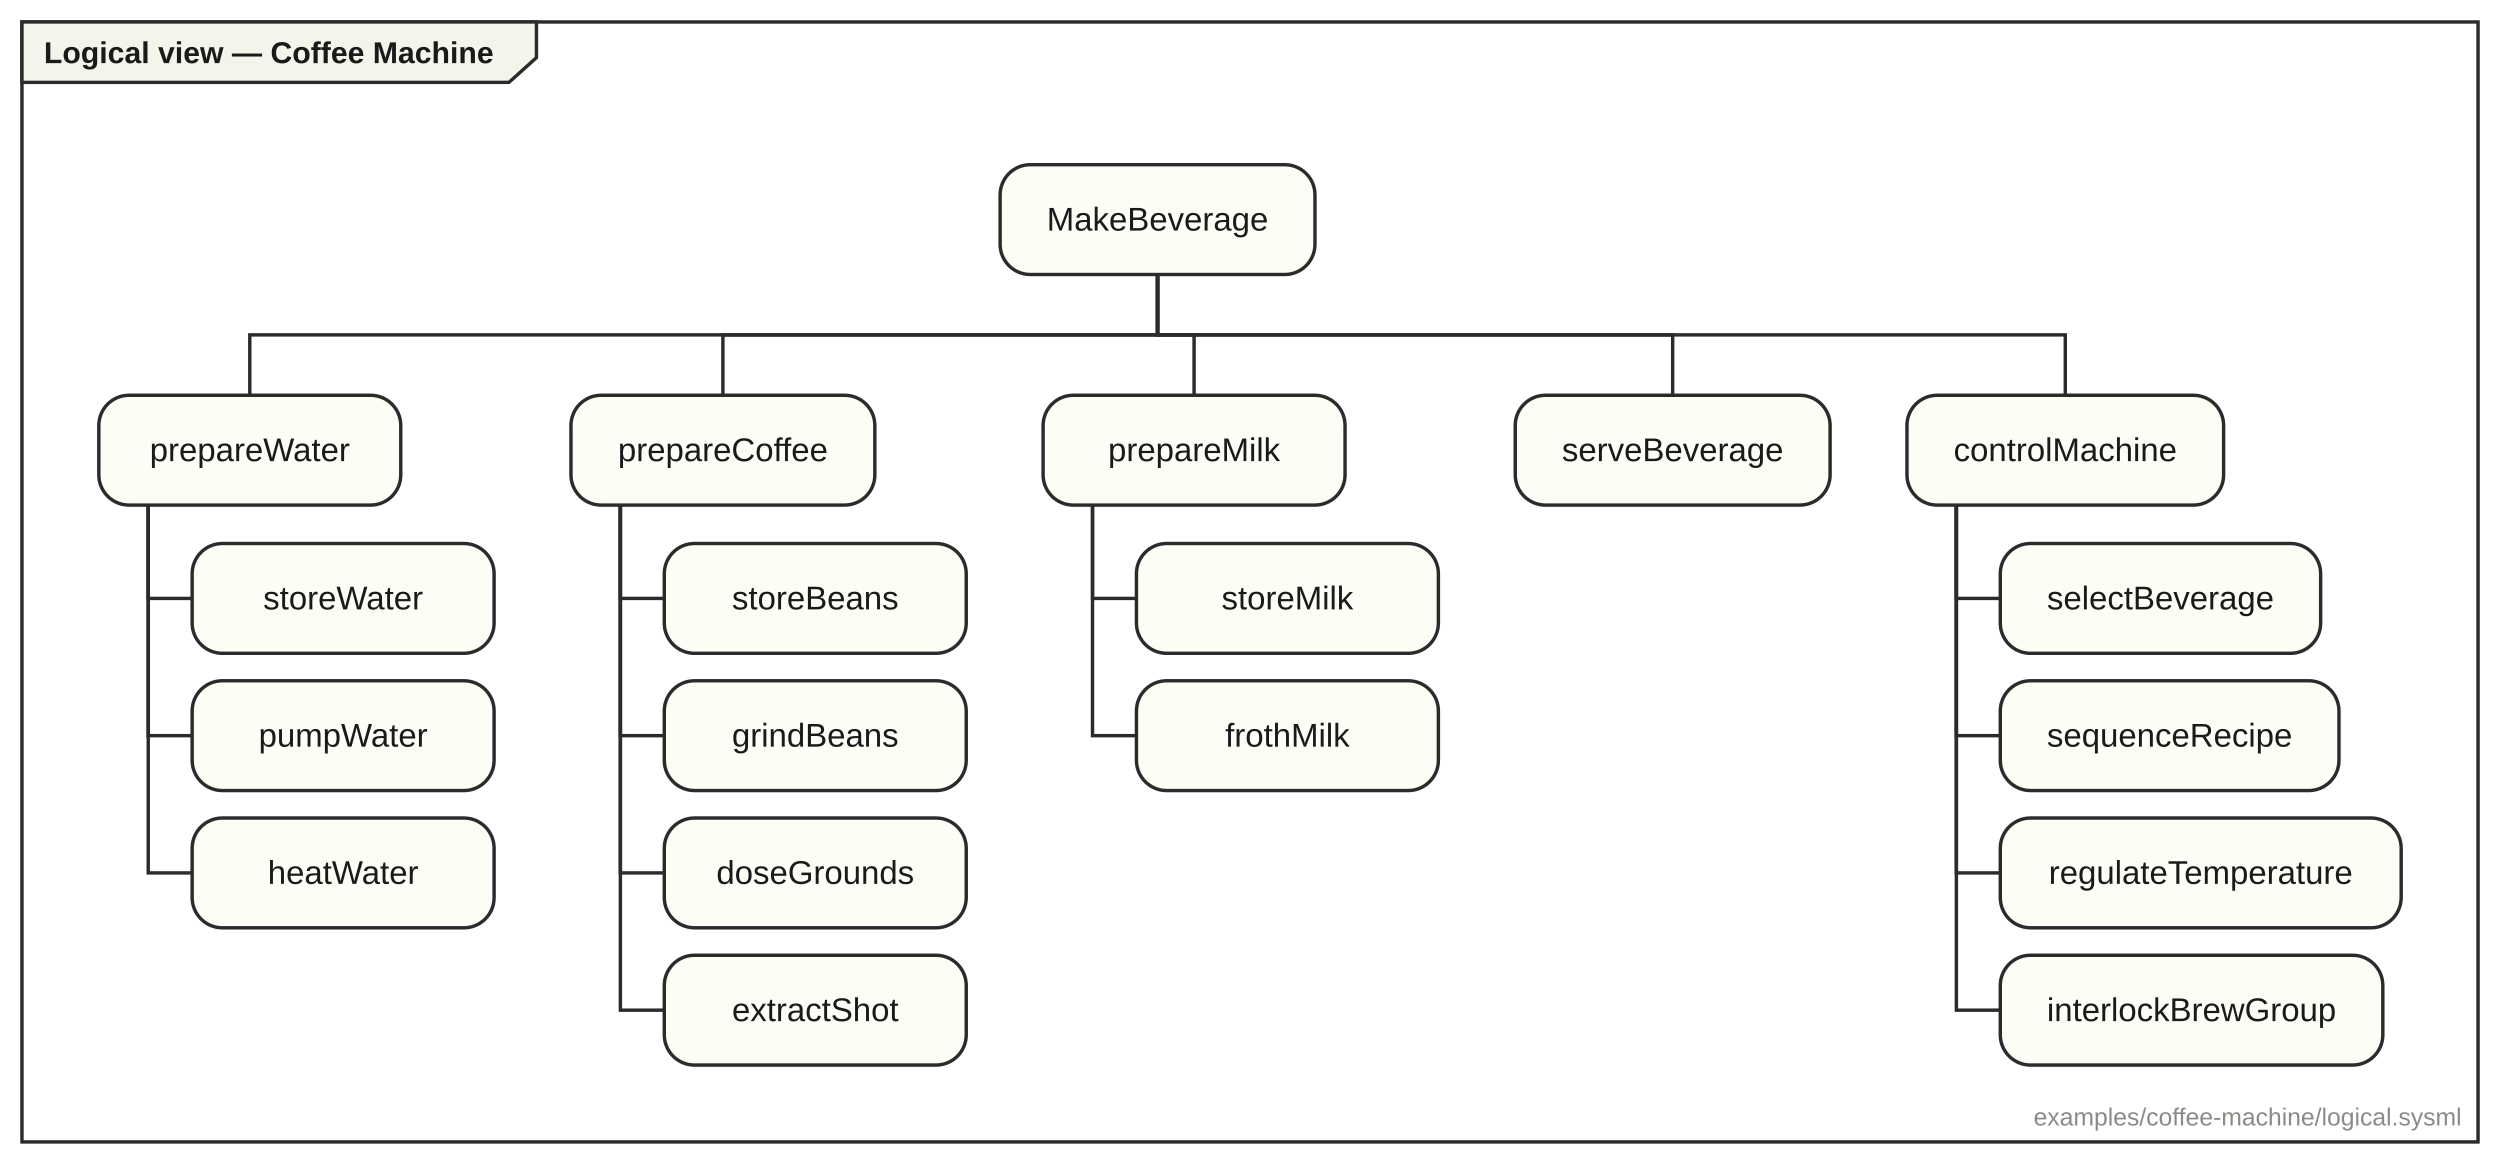
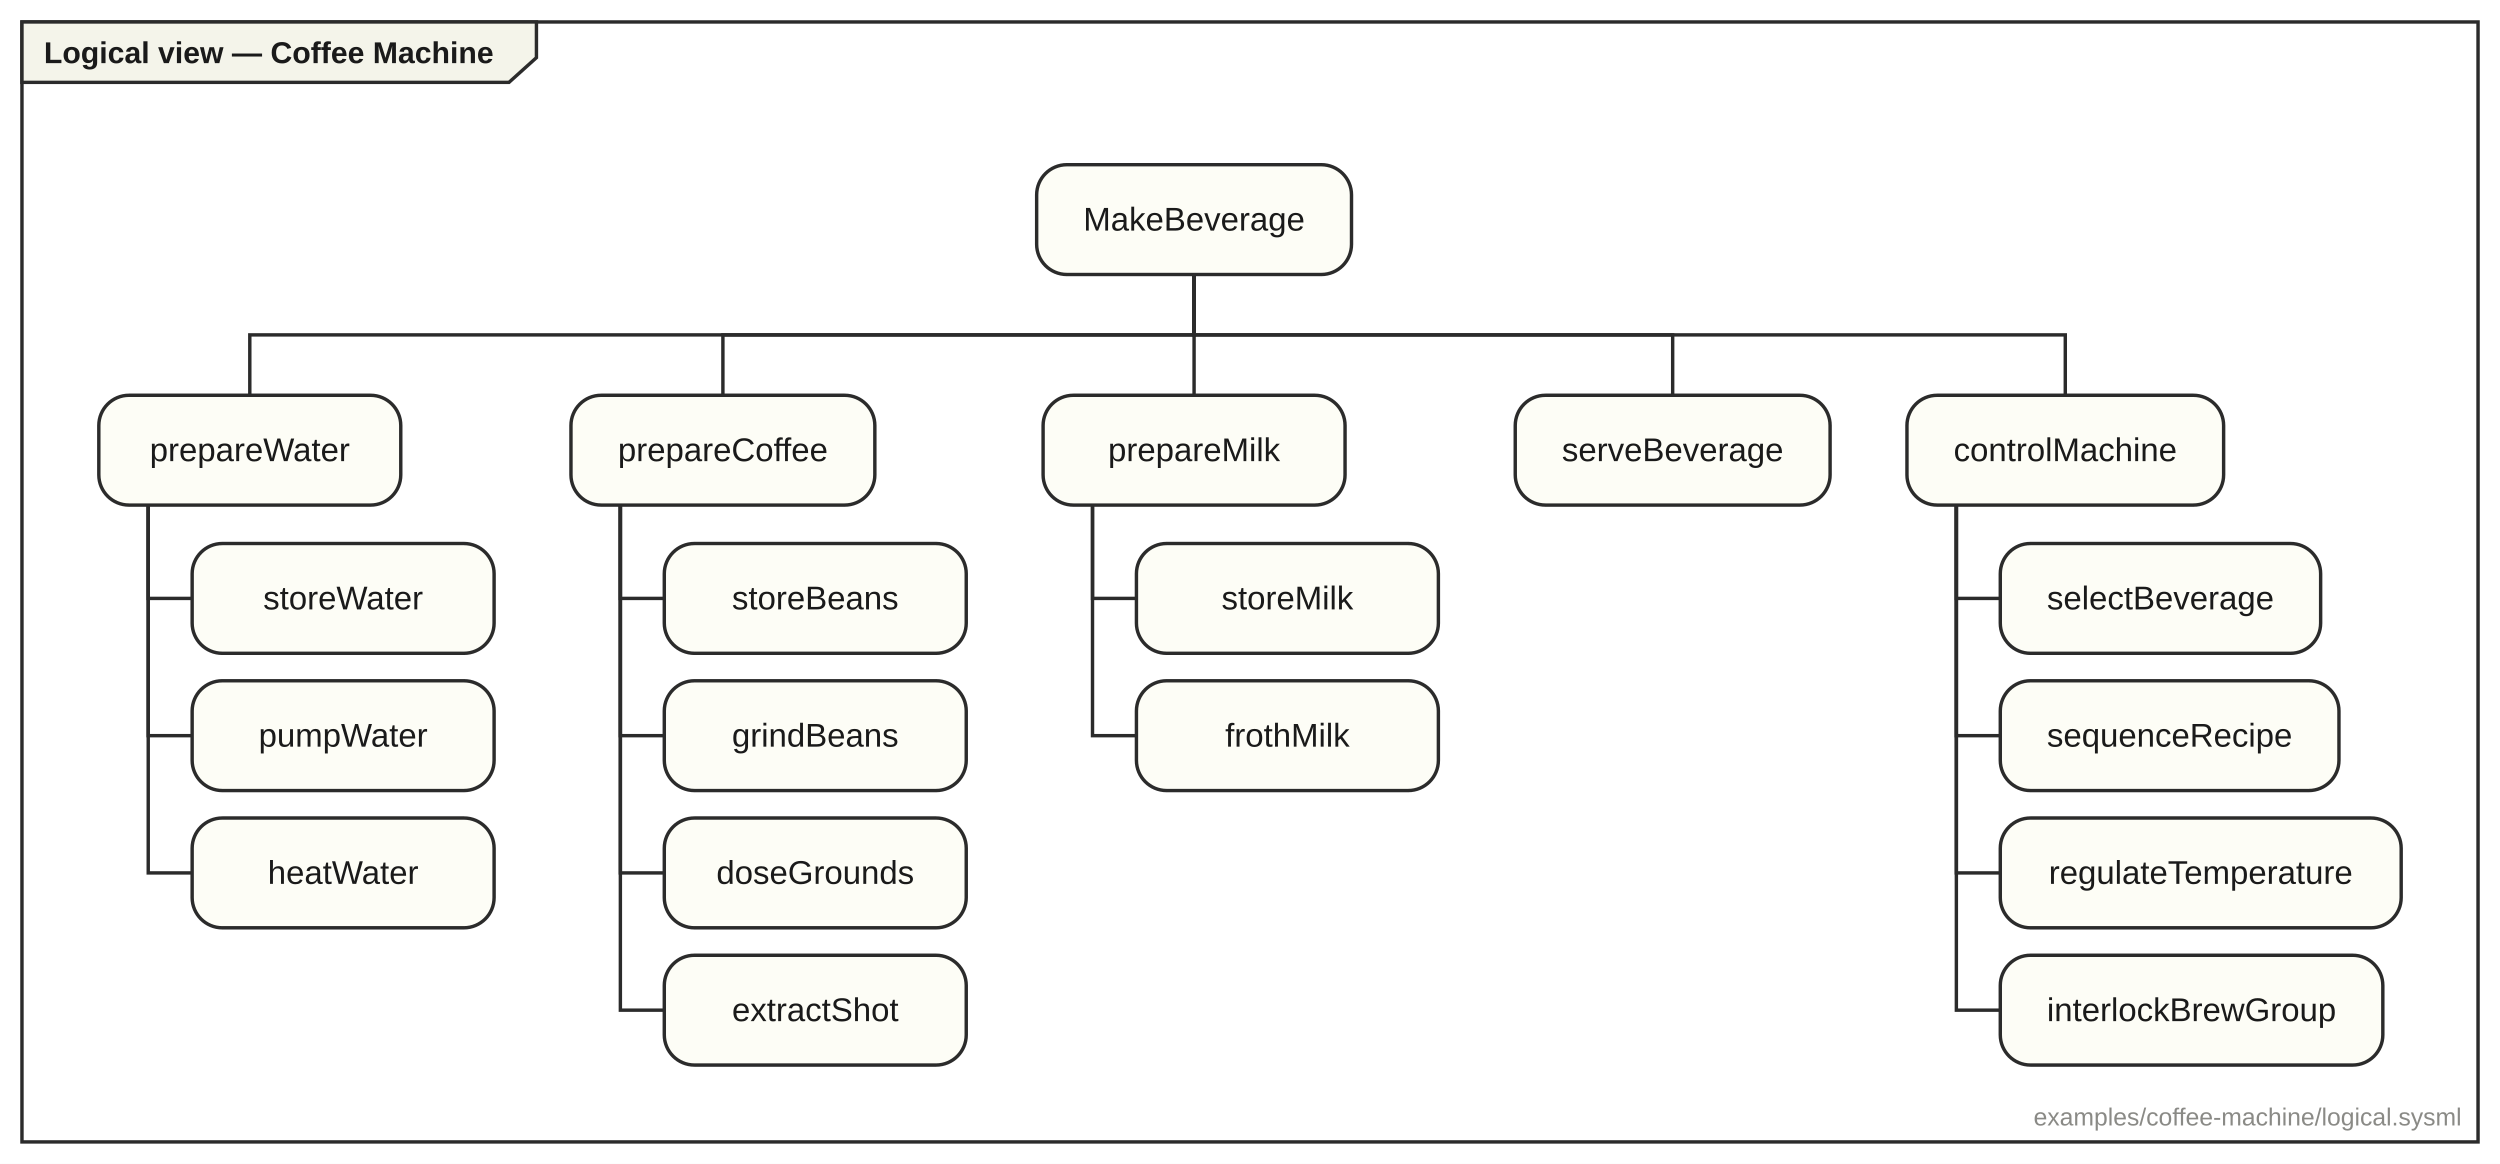
<svg xmlns="http://www.w3.org/2000/svg" width="910.744" height="424" viewBox="0 0 910.744 424" font-family="Arial, Helvetica, Segoe UI, sans-serif">
  <defs>
    <marker id="triangle" markerWidth="14" markerHeight="12" refX="12" refY="5" orient="auto-start-reverse" markerUnits="userSpaceOnUse">
      <path d="M0,0 L12,5 L0,10 z" fill="white" stroke="#2b2b2b" stroke-width="1.25" />
    </marker>
    <marker id="diamond" markerWidth="18" markerHeight="12" refX="15" refY="5" orient="auto-start-reverse" markerUnits="userSpaceOnUse">
      <path d="M1,5 L8,1 L15,5 L8,9 z" fill="#2b2b2b" stroke="#2b2b2b" />
    </marker>
    <marker id="openArrow" markerWidth="12" markerHeight="12" refX="10" refY="5" orient="auto" markerUnits="userSpaceOnUse">
      <path d="M0,0 L10,5 L0,10" fill="none" stroke="#2b2b2b" stroke-width="1.25" />
    </marker>
  </defs>
  <rect x="0" y="0" width="910.744" height="424" fill="white" />
  <rect x="8" y="8" width="894.744" height="408" fill="none" stroke="#2b2b2b" stroke-width="1.25" />
  <path d="M8,8 L8,30 L185.423,30 L195.423,21 L195.423,8 Z" fill="#f4f4ea" stroke="#2b2b2b" stroke-width="1.25" />
  <text x="16" y="23" font-size="11" font-weight="600" fill="#1a1a1a">Logical view — Coffee Machine</text>
  <text x="896.744" y="410" text-anchor="end" font-size="9" fill="#8a8a86">examples/coffee-machine/logical.sysml</text>
  <g>
-     <rect x="364.34" y="60" width="114.7" height="40" rx="11" ry="11" fill="#fdfdf6" stroke="#2b2b2b" stroke-width="1.25" />
-     <text x="421.69" y="84" text-anchor="middle" font-size="12" fill="#1a1a1a">MakeBeverage</text>
+     <rect x="377.65" y="60" width="114.7" height="40" rx="11" ry="11" fill="#fdfdf6" stroke="#2b2b2b" stroke-width="1.25" />
+     <text x="435" y="84" text-anchor="middle" font-size="12" fill="#1a1a1a">MakeBeverage</text>
  </g>
  <g>
    <rect x="36" y="144" width="110" height="40" rx="11" ry="11" fill="#fdfdf6" stroke="#2b2b2b" stroke-width="1.25" />
    <text x="91" y="168" text-anchor="middle" font-size="12" fill="#1a1a1a">prepareWater</text>
  </g>
  <g>
    <rect x="70" y="198" width="110" height="40" rx="11" ry="11" fill="#fdfdf6" stroke="#2b2b2b" stroke-width="1.25" />
    <text x="125" y="222" text-anchor="middle" font-size="12" fill="#1a1a1a">storeWater</text>
  </g>
  <g>
    <rect x="70" y="248" width="110" height="40" rx="11" ry="11" fill="#fdfdf6" stroke="#2b2b2b" stroke-width="1.25" />
    <text x="125" y="272" text-anchor="middle" font-size="12" fill="#1a1a1a">pumpWater</text>
  </g>
  <g>
    <rect x="70" y="298" width="110" height="40" rx="11" ry="11" fill="#fdfdf6" stroke="#2b2b2b" stroke-width="1.25" />
    <text x="125" y="322" text-anchor="middle" font-size="12" fill="#1a1a1a">heatWater</text>
  </g>
  <g>
    <rect x="208" y="144" width="110.704" height="40" rx="11" ry="11" fill="#fdfdf6" stroke="#2b2b2b" stroke-width="1.25" />
    <text x="263.352" y="168" text-anchor="middle" font-size="12" fill="#1a1a1a">prepareCoffee</text>
  </g>
  <g>
    <rect x="242" y="198" width="110" height="40" rx="11" ry="11" fill="#fdfdf6" stroke="#2b2b2b" stroke-width="1.25" />
    <text x="297" y="222" text-anchor="middle" font-size="12" fill="#1a1a1a">storeBeans</text>
  </g>
  <g>
    <rect x="242" y="248" width="110" height="40" rx="11" ry="11" fill="#fdfdf6" stroke="#2b2b2b" stroke-width="1.25" />
    <text x="297" y="272" text-anchor="middle" font-size="12" fill="#1a1a1a">grindBeans</text>
  </g>
  <g>
    <rect x="242" y="298" width="110" height="40" rx="11" ry="11" fill="#fdfdf6" stroke="#2b2b2b" stroke-width="1.25" />
    <text x="297" y="322" text-anchor="middle" font-size="12" fill="#1a1a1a">doseGrounds</text>
  </g>
  <g>
    <rect x="242" y="348" width="110" height="40" rx="11" ry="11" fill="#fdfdf6" stroke="#2b2b2b" stroke-width="1.25" />
    <text x="297" y="372" text-anchor="middle" font-size="12" fill="#1a1a1a">extractShot</text>
  </g>
  <g>
    <rect x="380" y="144" width="110" height="40" rx="11" ry="11" fill="#fdfdf6" stroke="#2b2b2b" stroke-width="1.25" />
    <text x="435" y="168" text-anchor="middle" font-size="12" fill="#1a1a1a">prepareMilk</text>
  </g>
  <g>
    <rect x="414" y="198" width="110" height="40" rx="11" ry="11" fill="#fdfdf6" stroke="#2b2b2b" stroke-width="1.25" />
    <text x="469" y="222" text-anchor="middle" font-size="12" fill="#1a1a1a">storeMilk</text>
  </g>
  <g>
    <rect x="414" y="248" width="110" height="40" rx="11" ry="11" fill="#fdfdf6" stroke="#2b2b2b" stroke-width="1.25" />
    <text x="469" y="272" text-anchor="middle" font-size="12" fill="#1a1a1a">frothMilk</text>
  </g>
  <g>
    <rect x="552" y="144" width="114.7" height="40" rx="11" ry="11" fill="#fdfdf6" stroke="#2b2b2b" stroke-width="1.25" />
    <text x="609.35" y="168" text-anchor="middle" font-size="12" fill="#1a1a1a">serveBeverage</text>
  </g>
  <g>
    <rect x="694.7" y="144" width="115.36" height="40" rx="11" ry="11" fill="#fdfdf6" stroke="#2b2b2b" stroke-width="1.25" />
    <text x="752.38" y="168" text-anchor="middle" font-size="12" fill="#1a1a1a">controlMachine</text>
  </g>
  <g>
    <rect x="728.7" y="198" width="116.704" height="40" rx="11" ry="11" fill="#fdfdf6" stroke="#2b2b2b" stroke-width="1.25" />
    <text x="787.052" y="222" text-anchor="middle" font-size="12" fill="#1a1a1a">selectBeverage</text>
  </g>
  <g>
    <rect x="728.7" y="248" width="123.376" height="40" rx="11" ry="11" fill="#fdfdf6" stroke="#2b2b2b" stroke-width="1.25" />
    <text x="790.388" y="272" text-anchor="middle" font-size="12" fill="#1a1a1a">sequenceRecipe</text>
  </g>
  <g>
    <rect x="728.7" y="298" width="146.044" height="40" rx="11" ry="11" fill="#fdfdf6" stroke="#2b2b2b" stroke-width="1.25" />
    <text x="801.722" y="322" text-anchor="middle" font-size="12" fill="#1a1a1a">regulateTemperature</text>
  </g>
  <g>
    <rect x="728.7" y="348" width="139.36" height="40" rx="11" ry="11" fill="#fdfdf6" stroke="#2b2b2b" stroke-width="1.25" />
    <text x="798.38" y="372" text-anchor="middle" font-size="12" fill="#1a1a1a">interlockBrewGroup</text>
  </g>
  <polyline points="54,184 54,218 70,218" fill="none" stroke="#2b2b2b" stroke-width="1.25" />
  <polyline points="54,184 54,268 70,268" fill="none" stroke="#2b2b2b" stroke-width="1.25" />
  <polyline points="54,184 54,318 70,318" fill="none" stroke="#2b2b2b" stroke-width="1.25" />
-   <polyline points="421.69,100 421.69,122 91,122 91,144" fill="none" stroke="#2b2b2b" stroke-width="1.25" />
+   <polyline points="435,100 435,122 91,122 91,144" fill="none" stroke="#2b2b2b" stroke-width="1.25" />
  <polyline points="226,184 226,218 242,218" fill="none" stroke="#2b2b2b" stroke-width="1.25" />
  <polyline points="226,184 226,268 242,268" fill="none" stroke="#2b2b2b" stroke-width="1.25" />
  <polyline points="226,184 226,318 242,318" fill="none" stroke="#2b2b2b" stroke-width="1.25" />
  <polyline points="226,184 226,368 242,368" fill="none" stroke="#2b2b2b" stroke-width="1.25" />
-   <polyline points="421.69,100 421.69,122 263.352,122 263.352,144" fill="none" stroke="#2b2b2b" stroke-width="1.25" />
+   <polyline points="435,100 435,122 263.352,122 263.352,144" fill="none" stroke="#2b2b2b" stroke-width="1.25" />
  <polyline points="398,184 398,218 414,218" fill="none" stroke="#2b2b2b" stroke-width="1.25" />
  <polyline points="398,184 398,268 414,268" fill="none" stroke="#2b2b2b" stroke-width="1.25" />
-   <polyline points="421.69,100 421.69,122 435,122 435,144" fill="none" stroke="#2b2b2b" stroke-width="1.25" />
-   <polyline points="421.69,100 421.69,122 609.35,122 609.35,144" fill="none" stroke="#2b2b2b" stroke-width="1.25" />
+   <polyline points="435,100 435,122 435,144" fill="none" stroke="#2b2b2b" stroke-width="1.25" />
+   <polyline points="435,100 435,122 609.35,122 609.35,144" fill="none" stroke="#2b2b2b" stroke-width="1.25" />
  <polyline points="712.7,184 712.7,218 728.7,218" fill="none" stroke="#2b2b2b" stroke-width="1.25" />
  <polyline points="712.7,184 712.7,268 728.7,268" fill="none" stroke="#2b2b2b" stroke-width="1.25" />
  <polyline points="712.7,184 712.7,318 728.7,318" fill="none" stroke="#2b2b2b" stroke-width="1.25" />
  <polyline points="712.7,184 712.7,368 728.7,368" fill="none" stroke="#2b2b2b" stroke-width="1.25" />
-   <polyline points="421.69,100 421.69,122 752.38,122 752.38,144" fill="none" stroke="#2b2b2b" stroke-width="1.25" />
+   <polyline points="435,100 435,122 752.38,122 752.38,144" fill="none" stroke="#2b2b2b" stroke-width="1.25" />
</svg>
